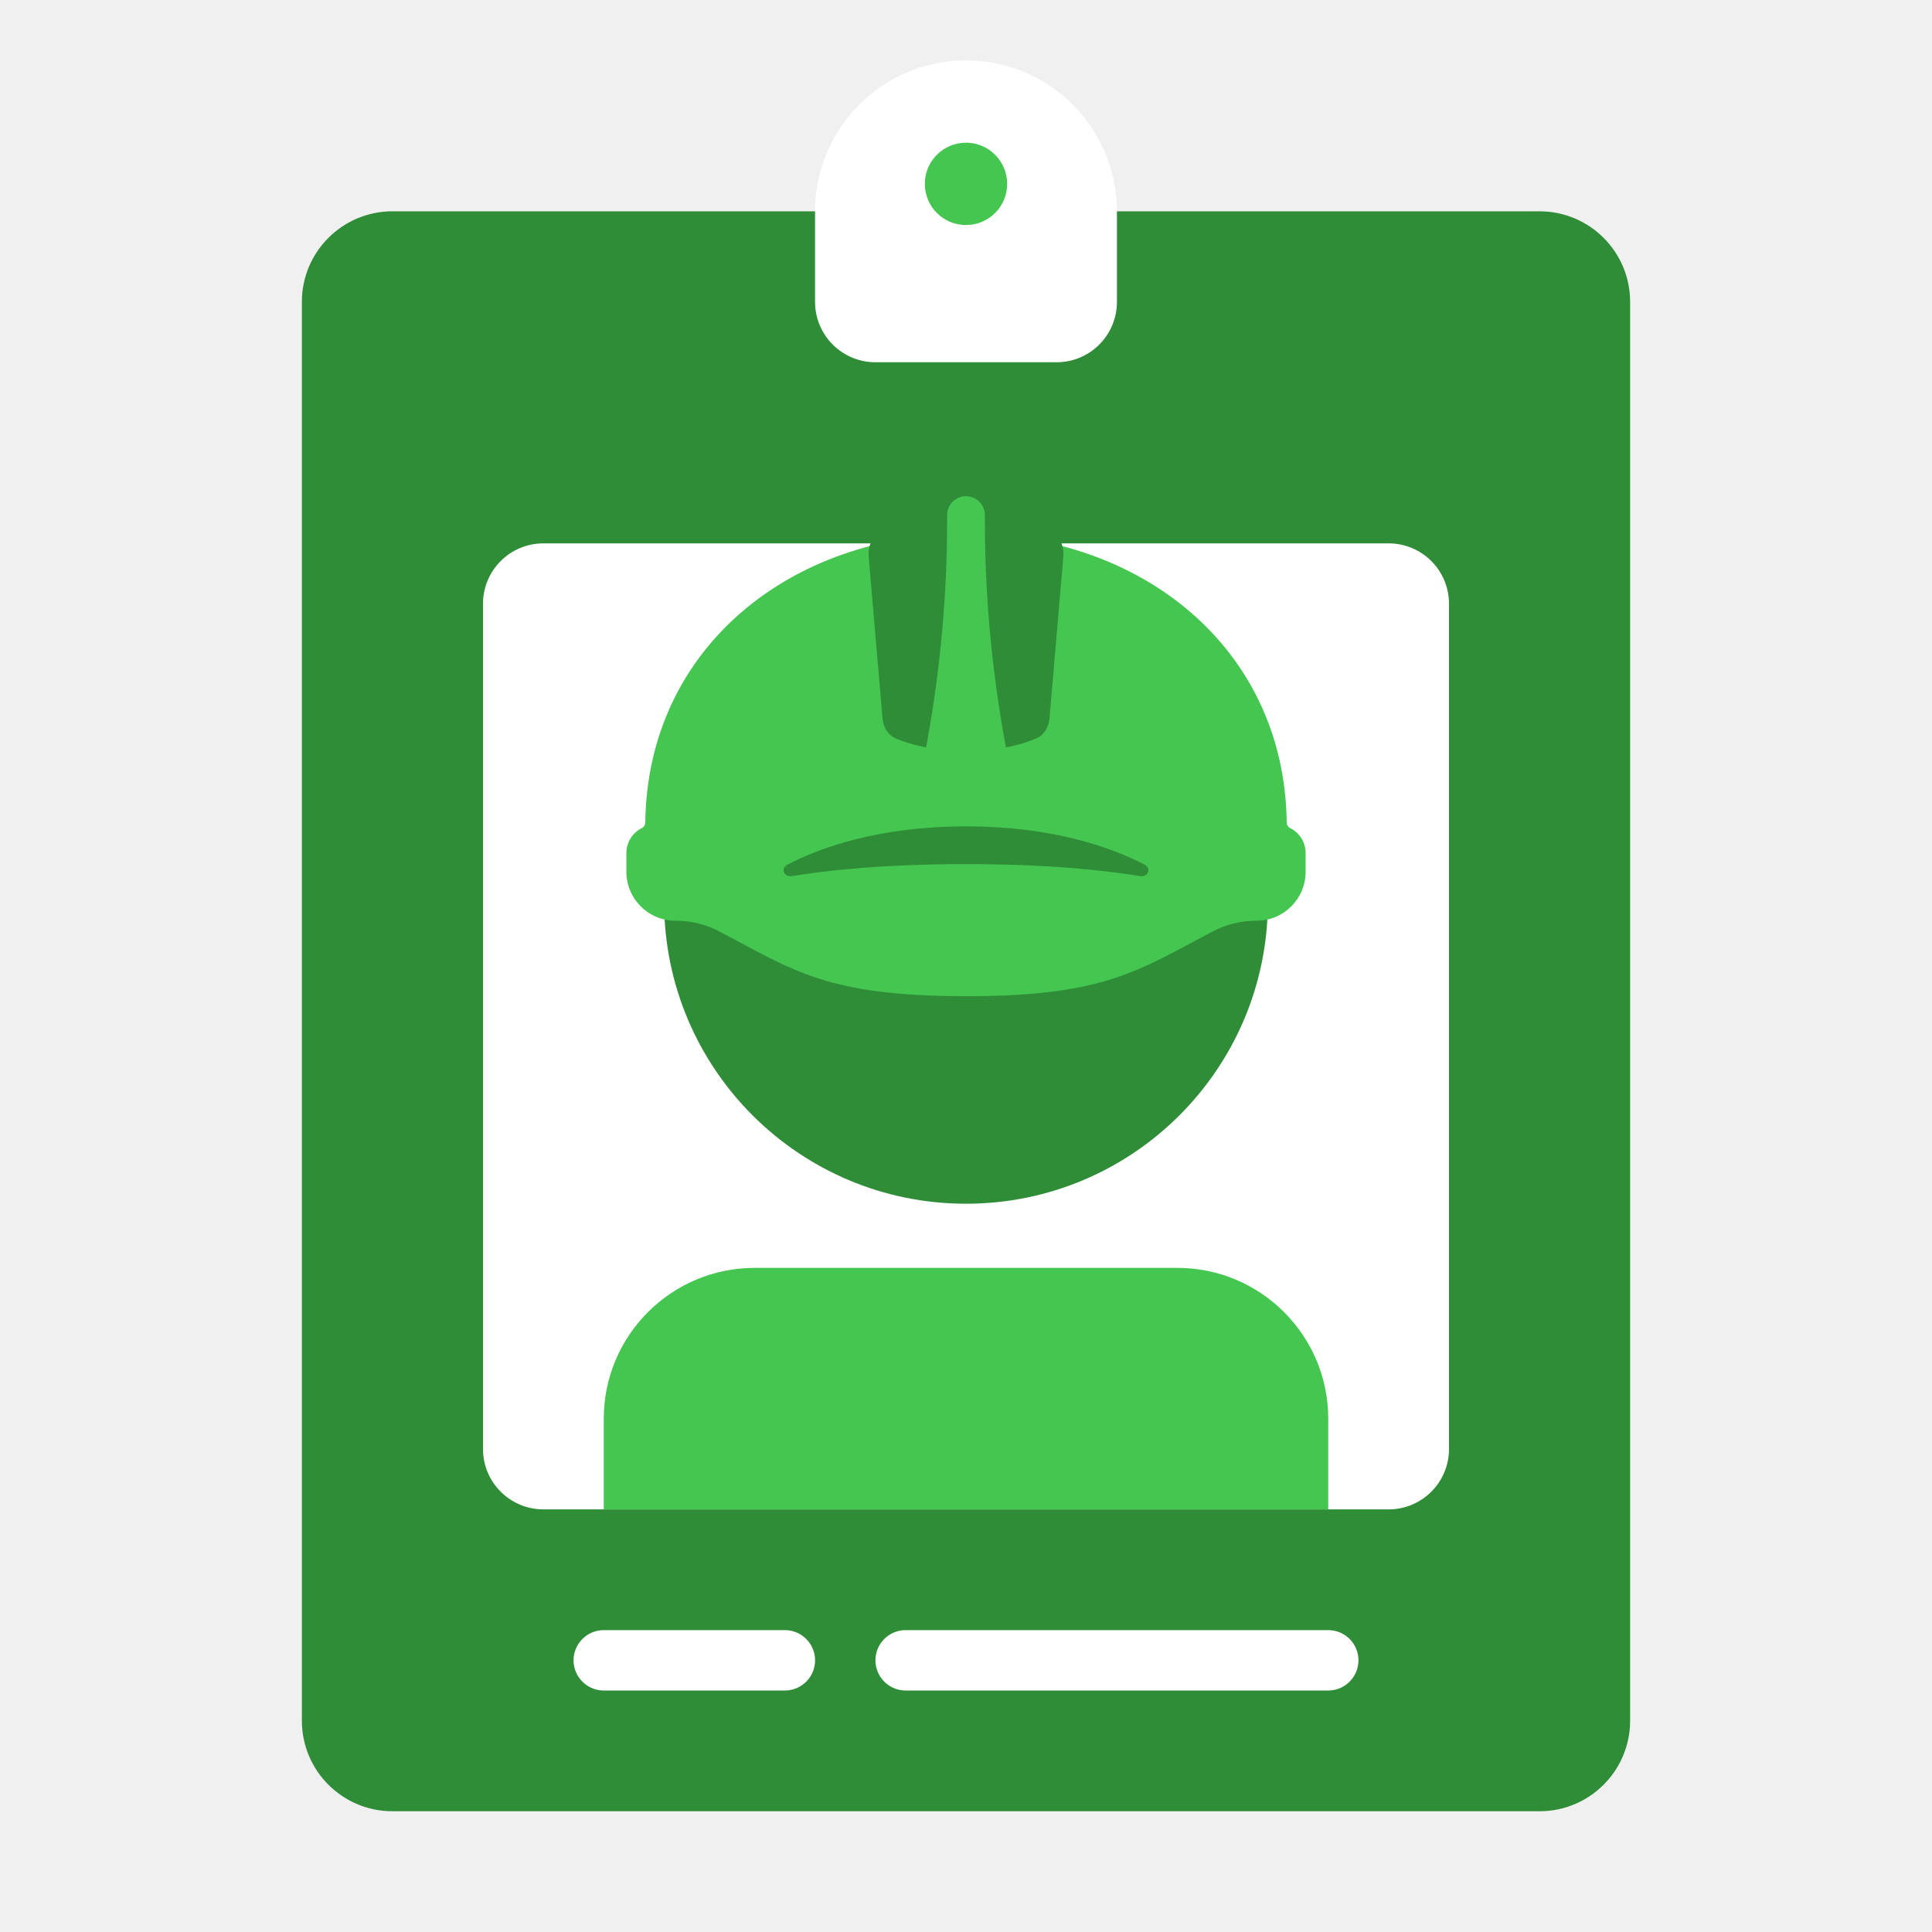
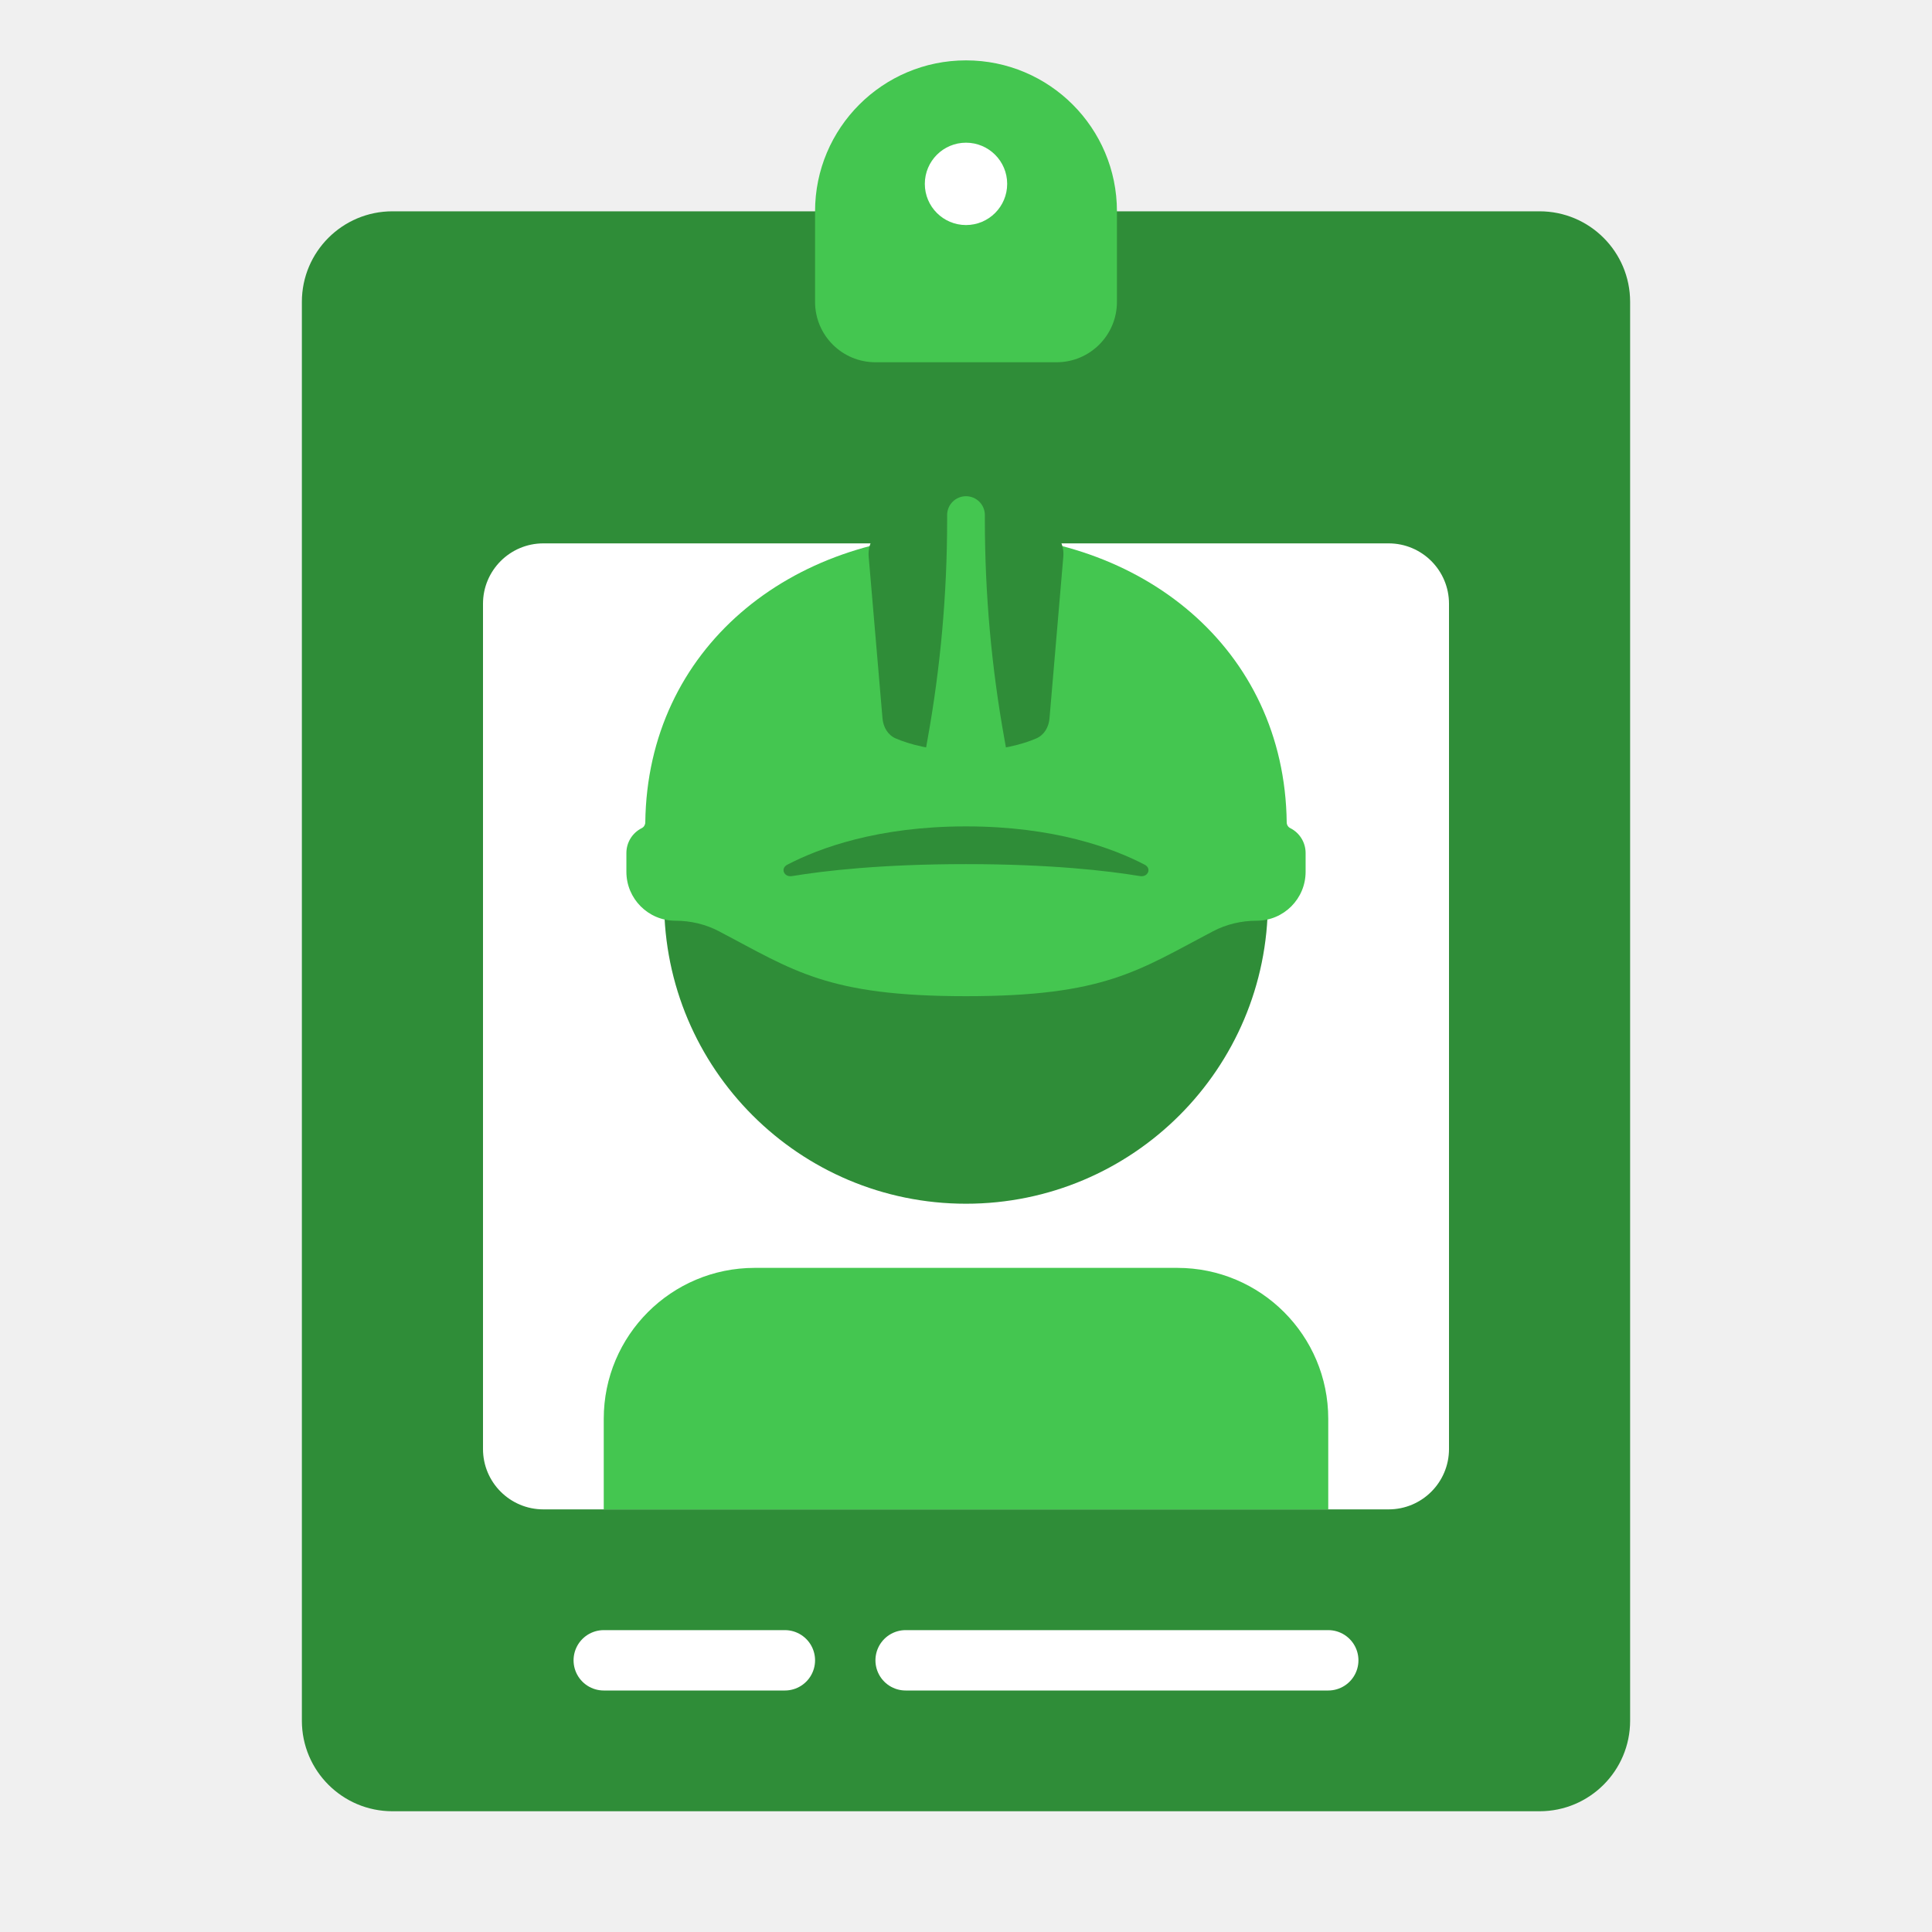
<svg xmlns="http://www.w3.org/2000/svg" width="64" height="64" viewBox="0 0 64 64" fill="none">
  <rect x="10" y="7" width="44" height="53" rx="3" fill="#2F8D38" />
  <circle cx="32" cy="6" r="2" fill="#44C650" />
  <rect x="16" y="18" width="32" height="32" rx="2" fill="white" />
-   <mask id="mask0_126_5687" style="mask-type:alpha" maskUnits="userSpaceOnUse" x="18" y="22" width="28" height="28">
+   <mask id="mask0_299_3070" style="mask-type:alpha" maskUnits="userSpaceOnUse" x="18" y="22" width="28" height="28">
    <rect x="18" y="22" width="28" height="28" rx="2" fill="black" />
  </mask>
-   <g mask="url(#mask0_126_5687)">
+   <g mask="url(#mask0_299_3070)">
    <rect x="20" y="42" width="24" height="16" rx="5" fill="#44C650" />
  </g>
  <path d="M32 39.875C37.523 39.875 42 35.398 42 29.875H22C22 35.398 26.477 39.875 32 39.875Z" fill="#2F8D38" />
  <path d="M32 17.688C26.196 17.688 21.447 21.47 21.376 27.244C21.375 27.323 21.33 27.398 21.259 27.433C20.947 27.589 20.75 27.908 20.75 28.256V28.879C20.75 29.774 21.476 30.5 22.371 30.5C22.874 30.5 23.373 30.616 23.818 30.85C26.295 32.151 27.401 33 32 33C36.599 33 37.705 32.151 40.182 30.85C40.627 30.616 41.126 30.5 41.629 30.5C42.524 30.5 43.25 29.774 43.25 28.879V28.256C43.25 27.908 43.053 27.589 42.742 27.433C42.67 27.398 42.625 27.323 42.624 27.244C42.553 21.47 37.804 17.688 32 17.688Z" fill="#44C650" />
-   <path d="M34.512 17.426C34.972 17.53 35.264 17.969 35.224 18.439L34.766 23.797C34.741 24.085 34.592 24.348 34.327 24.462C33.905 24.643 33.142 24.875 32 24.875C30.858 24.875 30.095 24.643 29.673 24.462C29.408 24.348 29.259 24.085 29.234 23.797L28.776 18.439C28.736 17.969 29.028 17.53 29.488 17.426C30.293 17.244 31.134 17.148 32 17.148C32.865 17.148 33.707 17.244 34.512 17.426Z" fill="#2F8D38" />
+   <path d="M34.512 17.426C34.972 17.53 35.264 17.969 35.224 18.439L34.766 23.797C34.742 24.085 34.592 24.348 34.327 24.462C33.905 24.643 33.143 24.875 32 24.875C30.858 24.875 30.095 24.643 29.673 24.462C29.408 24.348 29.259 24.085 29.234 23.797L28.776 18.439C28.736 17.969 29.028 17.53 29.488 17.426C30.293 17.244 31.135 17.148 32 17.148C32.865 17.148 33.707 17.244 34.512 17.426Z" fill="#2F8D38" />
  <path d="M32 28.625C29.211 28.625 27.318 28.843 26.235 29.022C25.971 29.065 25.843 28.767 26.081 28.644C27.133 28.096 29.073 27.375 32 27.375C34.927 27.375 36.867 28.096 37.919 28.644C38.157 28.767 38.029 29.065 37.765 29.022C36.682 28.843 34.789 28.625 32 28.625Z" fill="#2F8D38" />
-   <path d="M31.375 17.226V17.062C31.375 16.717 31.655 16.438 32 16.438C32.345 16.438 32.625 16.717 32.625 17.062V17.226C32.625 19.669 32.843 22.107 33.277 24.511L33.364 24.989H30.636L30.723 24.511C31.157 22.107 31.375 19.669 31.375 17.226Z" fill="#44C650" />
+   <path d="M31.375 17.226V17.062C31.375 16.717 31.655 16.438 32 16.438C32.345 16.438 32.625 16.717 32.625 17.062V17.226C32.625 19.669 32.843 22.107 33.278 24.511L33.364 24.989H30.637L30.723 24.511C31.157 22.107 31.375 19.669 31.375 17.226Z" fill="#44C650" />
  <path d="M20 55H26" stroke="white" stroke-width="2" stroke-linecap="round" />
  <path d="M30 55H44" stroke="white" stroke-width="2" stroke-linecap="round" />
-   <path fill-rule="evenodd" clip-rule="evenodd" d="M32 2C29.239 2 27 4.239 27 7V10C27 11.105 27.895 12 29 12H35C36.105 12 37 11.105 37 10V7C37 4.239 34.761 2 32 2ZM32 7.455C32.753 7.455 33.364 6.844 33.364 6.091C33.364 5.338 32.753 4.727 32 4.727C31.247 4.727 30.636 5.338 30.636 6.091C30.636 6.844 31.247 7.455 32 7.455Z" fill="white" />
+   <path d="M27 7C27 4.239 29.239 2 32 2C34.761 2 37 4.239 37 7V10C37 11.105 36.105 12 35 12H29C27.895 12 27 11.105 27 10V7Z" fill="#44C650" />
+   <circle cx="32" cy="6.091" r="1.364" fill="white" />
</svg>
